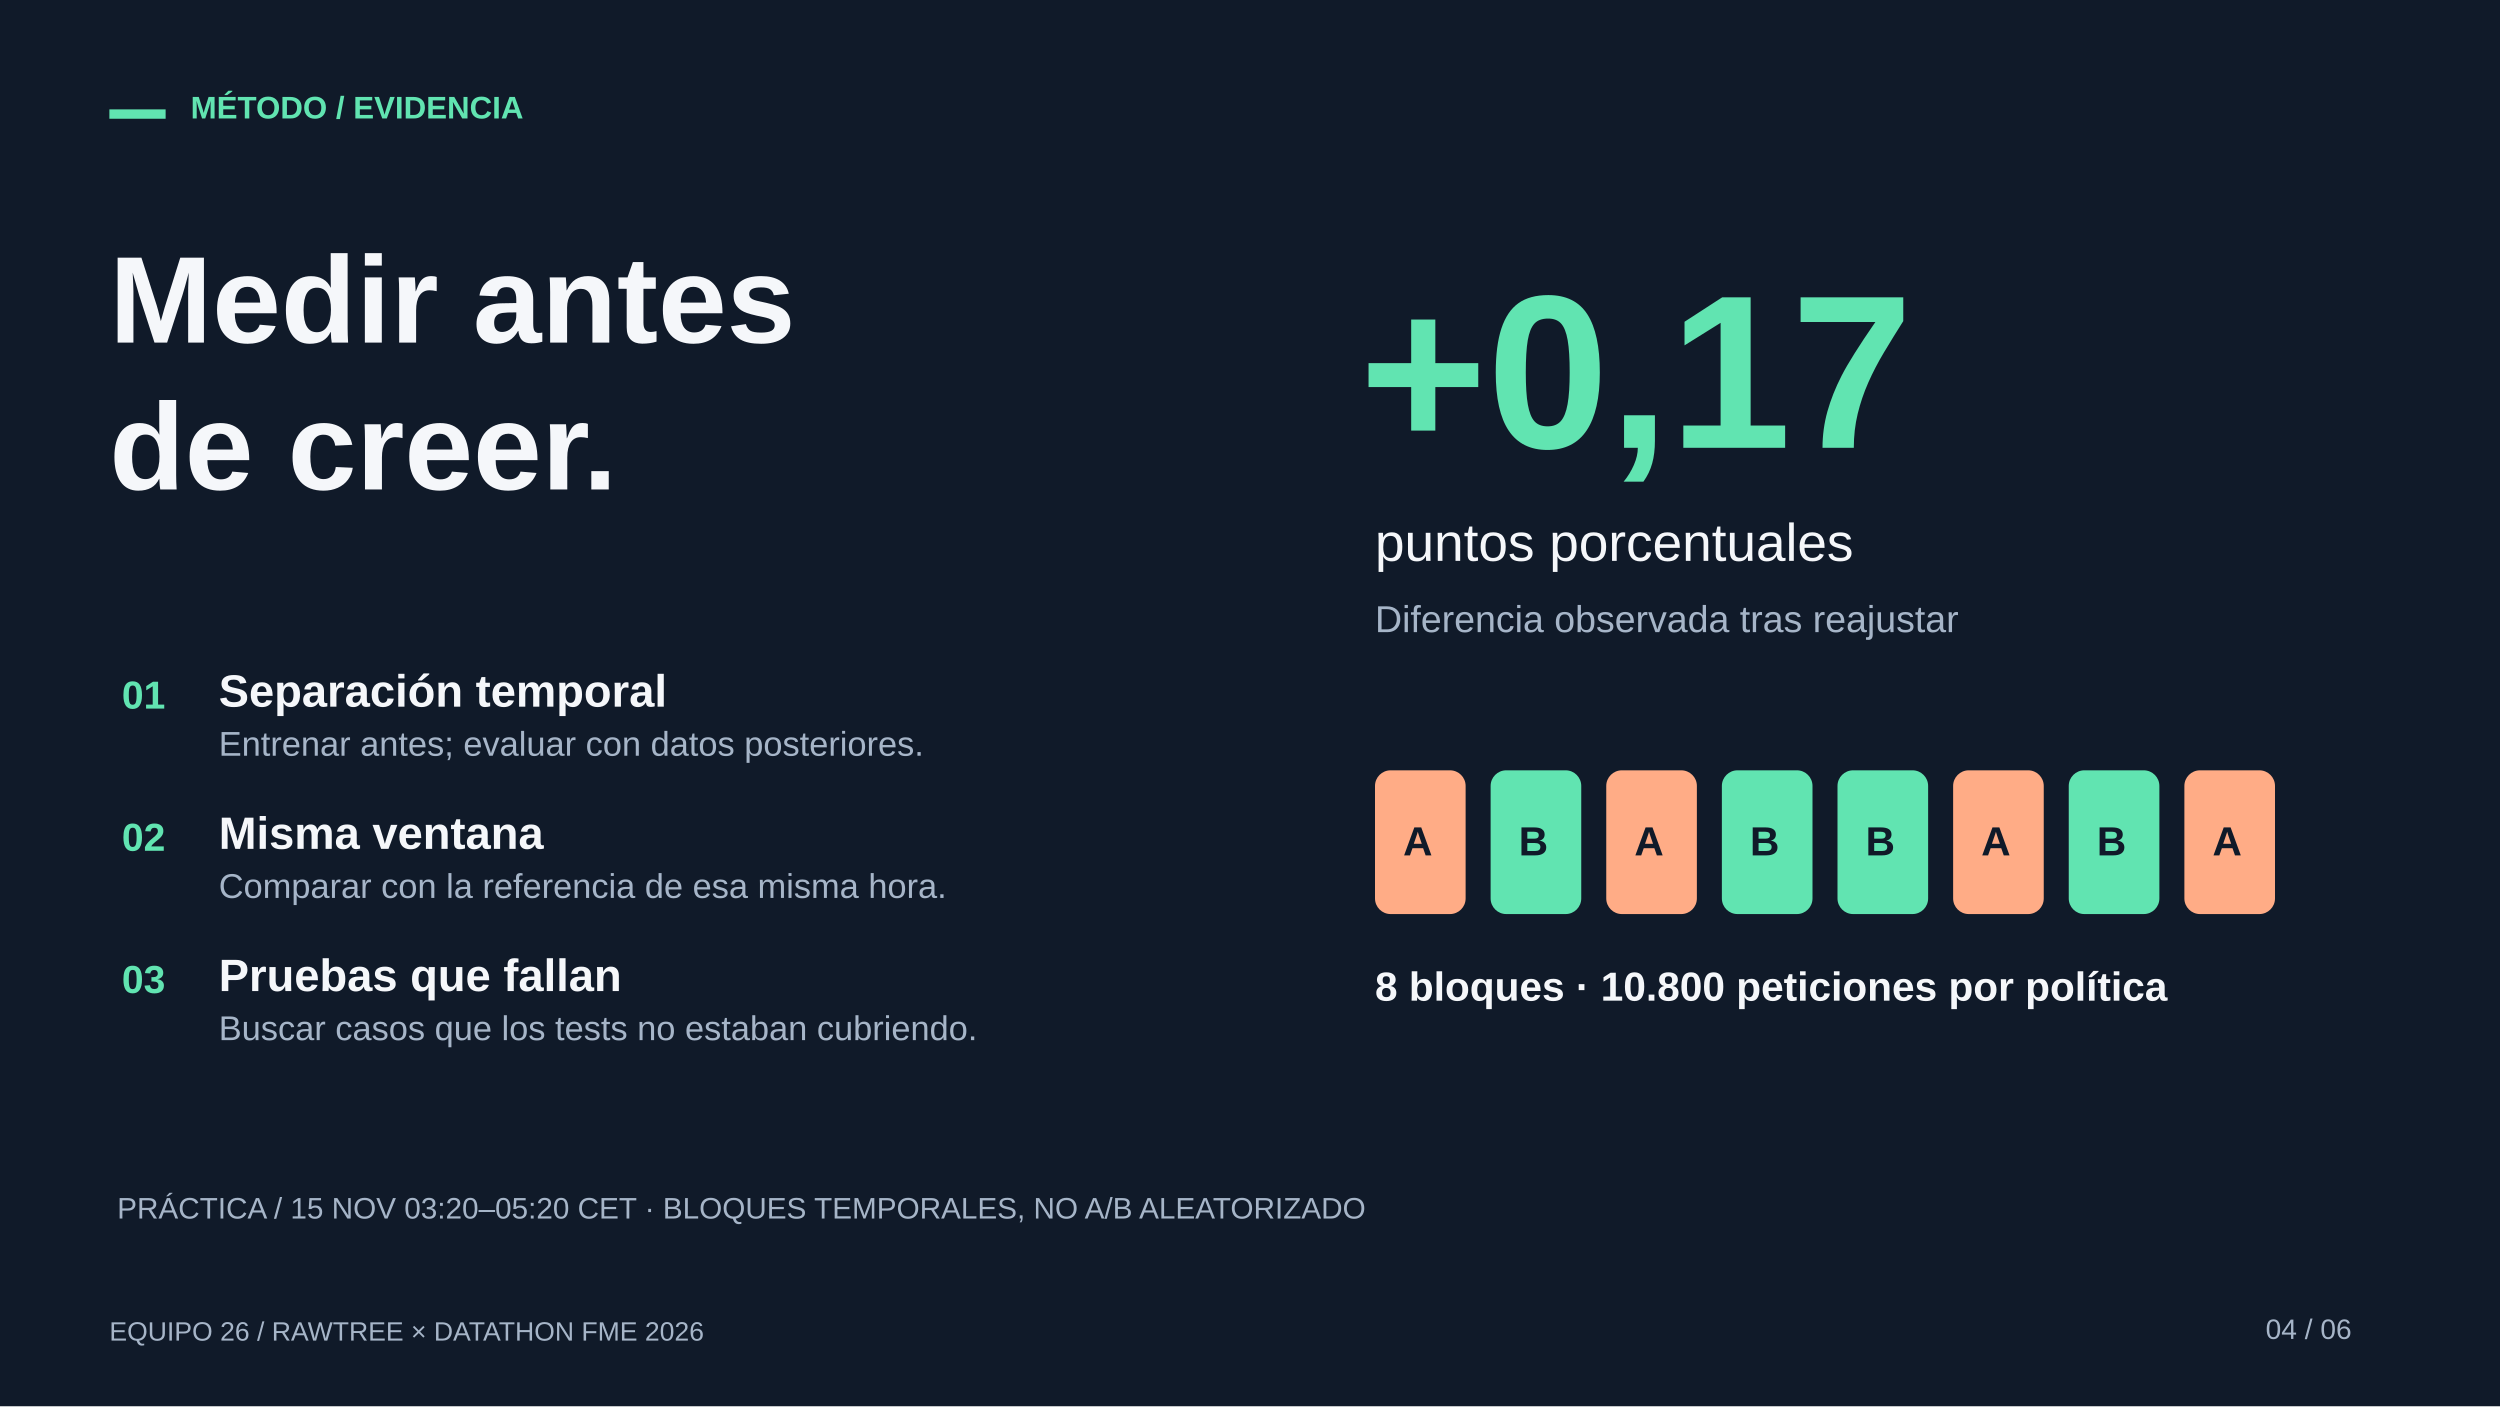
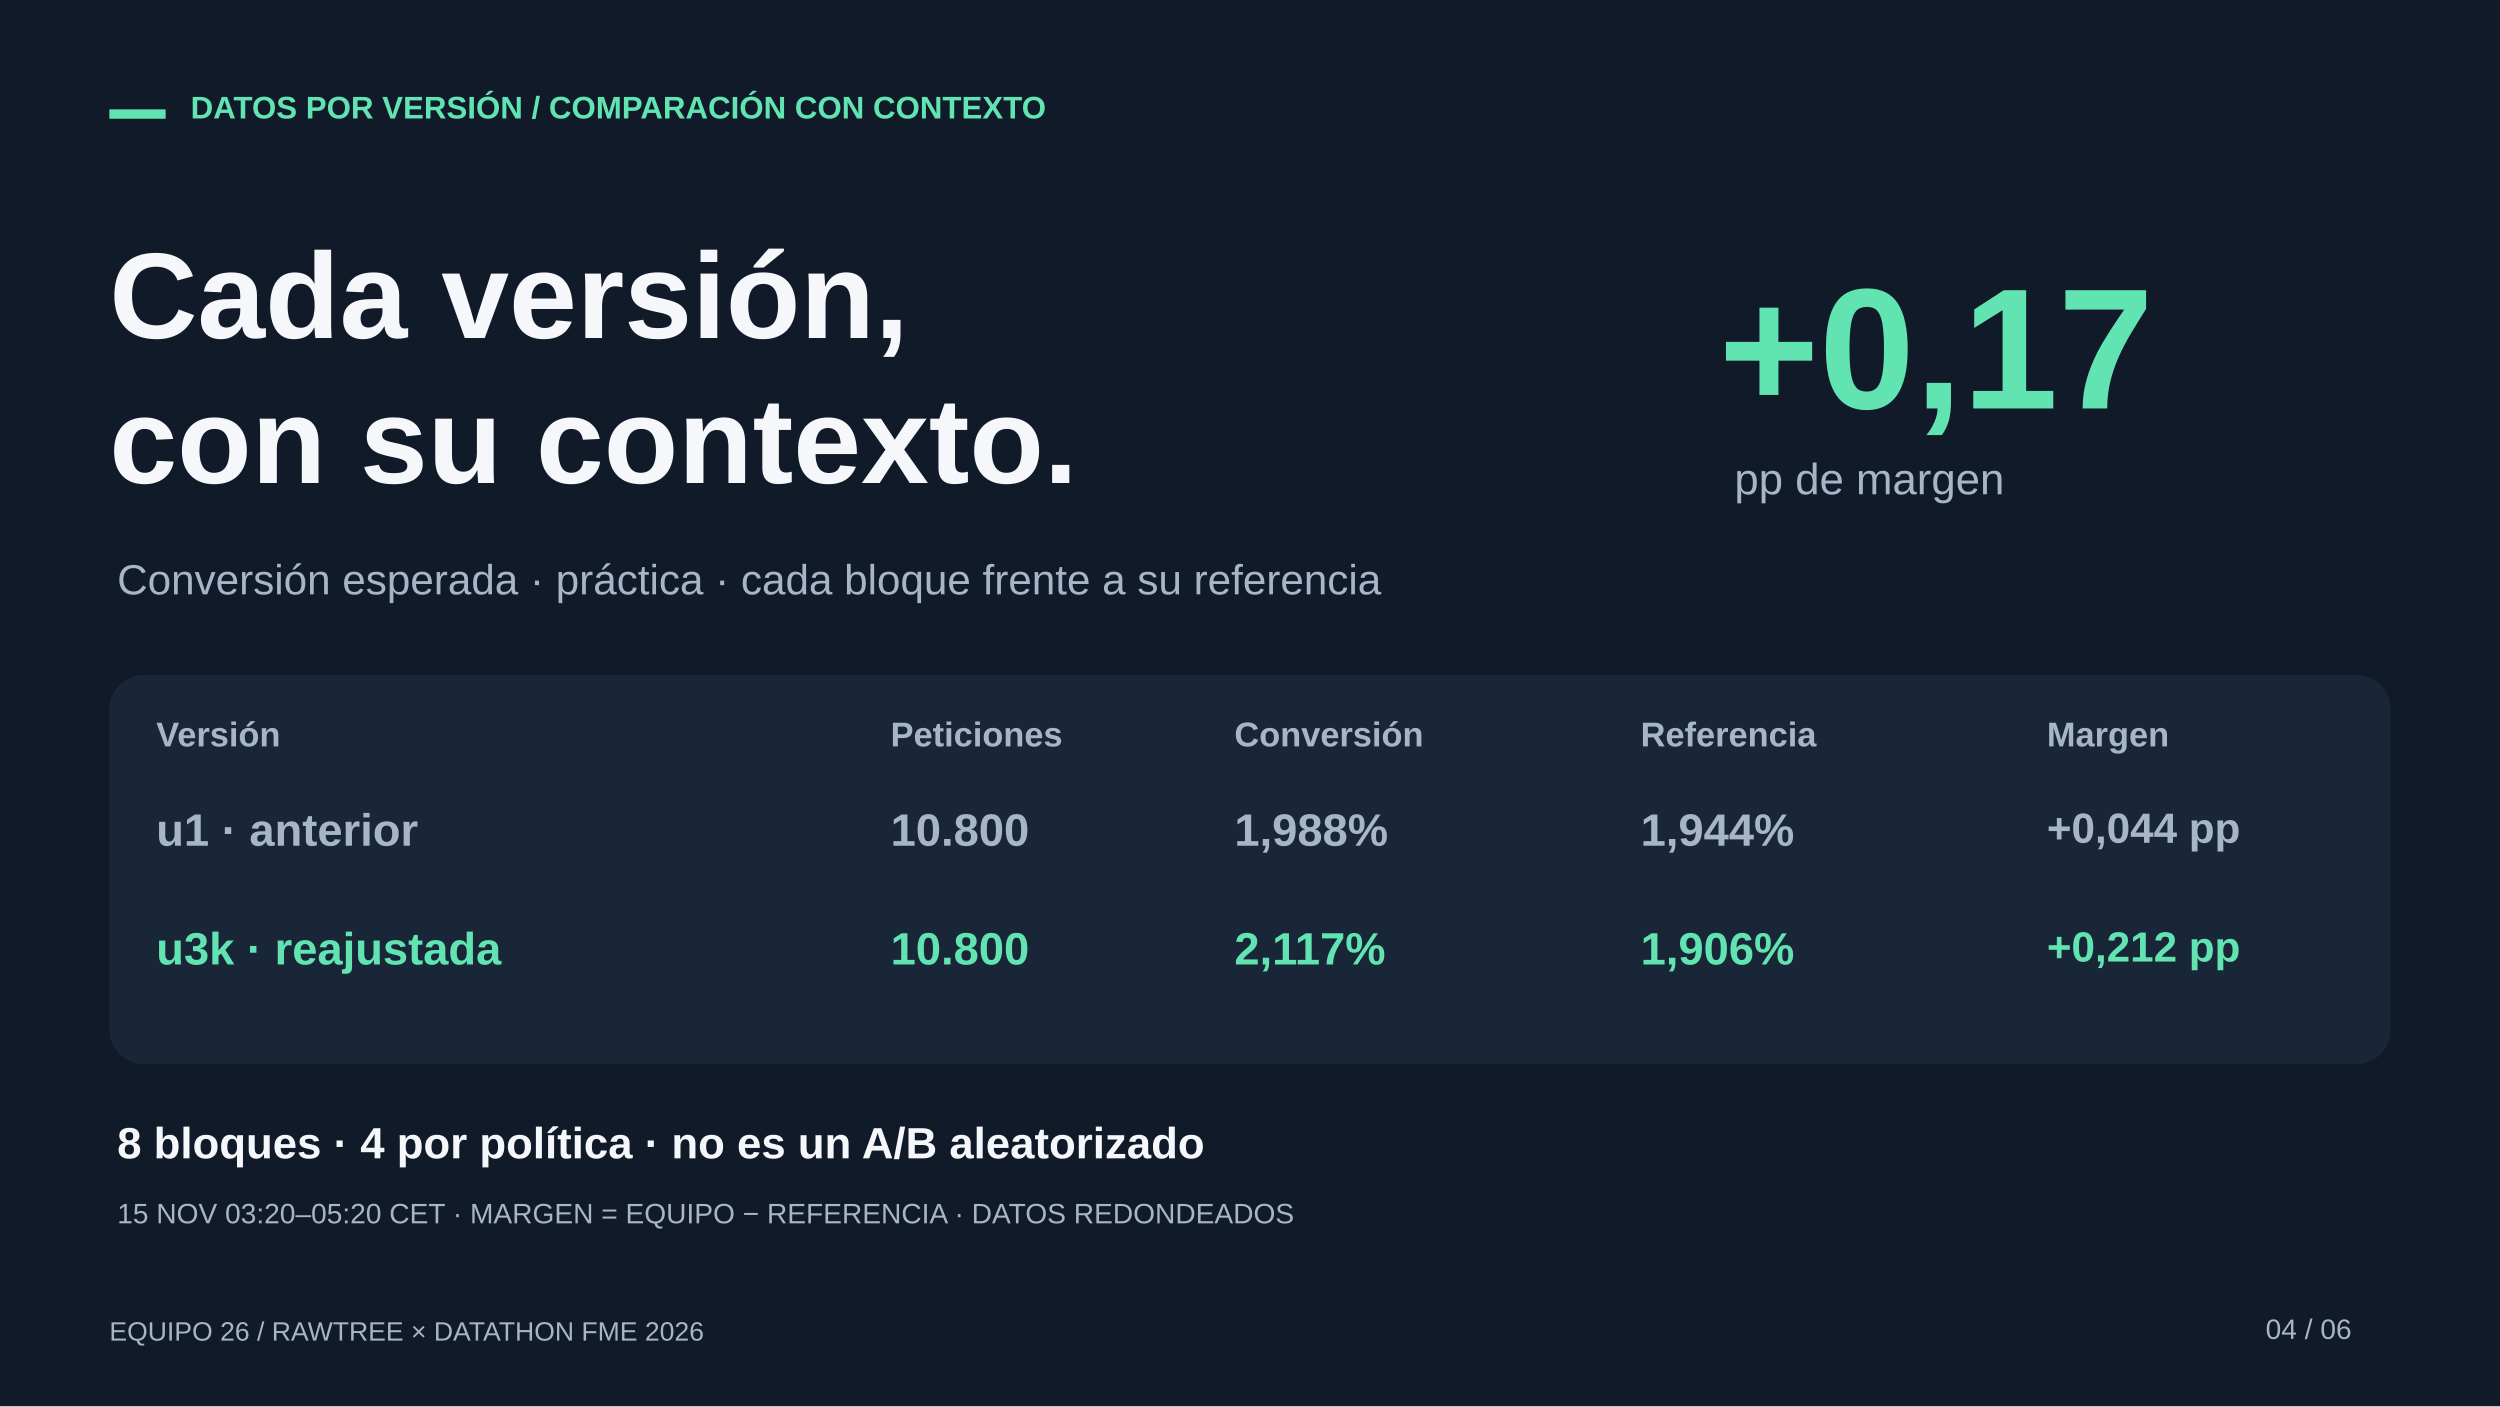
- <svg xmlns="http://www.w3.org/2000/svg" viewBox="0 0 1600 900" role="img" aria-label="Medir antes de creer.">
+ <svg xmlns="http://www.w3.org/2000/svg" viewBox="0 0 1600 900" role="img" aria-label="Cada versión, con su contexto.">
  <rect x="0" y="0" width="1600" height="900" rx="0" fill="#101A29" />
  <rect x="70" y="70" width="36" height="6" rx="0" fill="#61E4B1" />
  <text fill="#61E4B1" font-family="Arial, sans-serif" font-size="20" font-weight="700">
-     <tspan x="122" y="75.8">MÉTODO / EVIDENCIA</tspan>
+     <tspan x="122" y="75.8">DATOS POR VERSIÓN / COMPARACIÓN CON CONTEXTO</tspan>
  </text>
  <text fill="#A6B5C8" font-family="Arial, sans-serif" font-size="17" font-weight="400">
    <tspan x="70" y="857.98">EQUIPO 26  /  RAWTREE × DATATHON FME 2026</tspan>
  </text>
  <text fill="#A6B5C8" font-family="Arial, sans-serif" font-size="18" font-weight="400">
    <tspan x="1450" y="856.92">04 / 06</tspan>
  </text>
-   <text fill="#F5F7FA" font-family="Arial, sans-serif" font-size="79" font-weight="700">
-     <tspan x="70" y="219.26">Medir antes</tspan>
-     <tspan x="70" y="313.27">de creer.</tspan>
+   <text fill="#F5F7FA" font-family="Arial, sans-serif" font-size="78" font-weight="700">
+     <tspan x="70" y="216.32">Cada versión,</tspan>
+     <tspan x="70" y="309.14">con su contexto.</tspan>
  </text>
-   <text fill="#61E4B1" font-family="Arial, sans-serif" font-size="140" font-weight="700">
-     <tspan x="870" y="286.6">+0,17</tspan>
+   <text fill="#61E4B1" font-family="Arial, sans-serif" font-size="110" font-weight="700">
+     <tspan x="1100" y="261.4">+0,17</tspan>
  </text>
-   <text fill="#F5F7FA" font-family="Arial, sans-serif" font-size="34" font-weight="400">
-     <tspan x="880" y="358.96">puntos porcentuales</tspan>
+   <text fill="#A6B5C8" font-family="Arial, sans-serif" font-size="28" font-weight="400">
+     <tspan x="1110" y="316.32">pp de margen</tspan>
  </text>
-   <text fill="#A6B5C8" font-family="Arial, sans-serif" font-size="24" font-weight="400">
-     <tspan x="880" y="404.56">Diferencia observada tras reajustar</tspan>
+   <text fill="#A6B5C8" font-family="Arial, sans-serif" font-size="27" font-weight="400">
+     <tspan x="75" y="380.38">Conversión esperada · práctica · cada bloque frente a su referencia</tspan>
  </text>
-   <text fill="#61E4B1" font-family="Arial, sans-serif" font-size="25" font-weight="700">
-     <tspan x="78" y="453.5">01</tspan>
+   <rect x="70" y="432" width="1460" height="249" rx="22" fill="#192638" />
+   <text fill="#A6B5C8" font-family="Arial, sans-serif" font-size="22" font-weight="700">
+     <tspan x="100" y="477.68">Versión</tspan>
  </text>
-   <text fill="#F5F7FA" font-family="Arial, sans-serif" font-size="29" font-weight="700">
-     <tspan x="140" y="452.26">Separación temporal</tspan>
+   <text fill="#A6B5C8" font-family="Arial, sans-serif" font-size="22" font-weight="700">
+     <tspan x="570" y="477.68">Peticiones</tspan>
  </text>
-   <text fill="#A6B5C8" font-family="Arial, sans-serif" font-size="22" font-weight="400">
-     <tspan x="140" y="483.68">Entrenar antes; evaluar con datos posteriores.</tspan>
+   <text fill="#A6B5C8" font-family="Arial, sans-serif" font-size="22" font-weight="700">
+     <tspan x="790" y="477.68">Conversión</tspan>
  </text>
-   <text fill="#61E4B1" font-family="Arial, sans-serif" font-size="25" font-weight="700">
-     <tspan x="78" y="544.5">02</tspan>
+   <text fill="#A6B5C8" font-family="Arial, sans-serif" font-size="22" font-weight="700">
+     <tspan x="1050" y="477.68">Referencia</tspan>
  </text>
-   <text fill="#F5F7FA" font-family="Arial, sans-serif" font-size="29" font-weight="700">
-     <tspan x="140" y="543.26">Misma ventana</tspan>
+   <text fill="#A6B5C8" font-family="Arial, sans-serif" font-size="22" font-weight="700">
+     <tspan x="1310" y="477.68">Margen</tspan>
  </text>
-   <text fill="#A6B5C8" font-family="Arial, sans-serif" font-size="22" font-weight="400">
-     <tspan x="140" y="574.68">Comparar con la referencia de esa misma hora.</tspan>
+   <text fill="#A6B5C8" font-family="Arial, sans-serif" font-size="29" font-weight="700">
+     <tspan x="100" y="541.26">u1 · anterior</tspan>
  </text>
-   <text fill="#61E4B1" font-family="Arial, sans-serif" font-size="25" font-weight="700">
-     <tspan x="78" y="635.5">03</tspan>
+   <text fill="#A6B5C8" font-family="Arial, sans-serif" font-size="29" font-weight="700">
+     <tspan x="570" y="541.26">10.800</tspan>
  </text>
-   <text fill="#F5F7FA" font-family="Arial, sans-serif" font-size="29" font-weight="700">
-     <tspan x="140" y="634.26">Pruebas que fallan</tspan>
+   <text fill="#A6B5C8" font-family="Arial, sans-serif" font-size="29" font-weight="700">
+     <tspan x="790" y="541.26">1,988%</tspan>
  </text>
-   <text fill="#A6B5C8" font-family="Arial, sans-serif" font-size="22" font-weight="400">
-     <tspan x="140" y="665.68">Buscar casos que los tests no estaban cubriendo.</tspan>
+   <text fill="#A6B5C8" font-family="Arial, sans-serif" font-size="29" font-weight="700">
+     <tspan x="1050" y="541.26">1,944%</tspan>
  </text>
-   <rect x="880" y="493" width="58" height="92" rx="10" fill="#FFAC86" />
-   <text fill="#101A29" font-family="Arial, sans-serif" font-size="26" font-weight="700">
-     <tspan x="898" y="547.44">A</tspan>
+   <text fill="#A6B5C8" font-family="Arial, sans-serif" font-size="27" font-weight="700">
+     <tspan x="1310" y="539.38">+0,044 pp</tspan>
  </text>
-   <rect x="954" y="493" width="58" height="92" rx="10" fill="#61E4B1" />
-   <text fill="#101A29" font-family="Arial, sans-serif" font-size="26" font-weight="700">
-     <tspan x="972" y="547.44">B</tspan>
+   <text fill="#61E4B1" font-family="Arial, sans-serif" font-size="29" font-weight="700">
+     <tspan x="100" y="617.26">u3k · reajustada</tspan>
  </text>
-   <rect x="1028" y="493" width="58" height="92" rx="10" fill="#FFAC86" />
-   <text fill="#101A29" font-family="Arial, sans-serif" font-size="26" font-weight="700">
-     <tspan x="1046" y="547.44">A</tspan>
+   <text fill="#61E4B1" font-family="Arial, sans-serif" font-size="29" font-weight="700">
+     <tspan x="570" y="617.26">10.800</tspan>
  </text>
-   <rect x="1102" y="493" width="58" height="92" rx="10" fill="#61E4B1" />
-   <text fill="#101A29" font-family="Arial, sans-serif" font-size="26" font-weight="700">
-     <tspan x="1120" y="547.44">B</tspan>
+   <text fill="#61E4B1" font-family="Arial, sans-serif" font-size="29" font-weight="700">
+     <tspan x="790" y="617.26">2,117%</tspan>
  </text>
-   <rect x="1176" y="493" width="58" height="92" rx="10" fill="#61E4B1" />
-   <text fill="#101A29" font-family="Arial, sans-serif" font-size="26" font-weight="700">
-     <tspan x="1194" y="547.44">B</tspan>
+   <text fill="#61E4B1" font-family="Arial, sans-serif" font-size="29" font-weight="700">
+     <tspan x="1050" y="617.26">1,906%</tspan>
  </text>
-   <rect x="1250" y="493" width="58" height="92" rx="10" fill="#FFAC86" />
-   <text fill="#101A29" font-family="Arial, sans-serif" font-size="26" font-weight="700">
-     <tspan x="1268" y="547.44">A</tspan>
+   <text fill="#61E4B1" font-family="Arial, sans-serif" font-size="27" font-weight="700">
+     <tspan x="1310" y="615.38">+0,212 pp</tspan>
  </text>
-   <rect x="1324" y="493" width="58" height="92" rx="10" fill="#61E4B1" />
-   <text fill="#101A29" font-family="Arial, sans-serif" font-size="26" font-weight="700">
-     <tspan x="1342" y="547.44">B</tspan>
+   <text fill="#F5F7FA" font-family="Arial, sans-serif" font-size="28" font-weight="700">
+     <tspan x="75" y="741.32">8 bloques · 4 por política · no es un A/B aleatorizado</tspan>
  </text>
-   <rect x="1398" y="493" width="58" height="92" rx="10" fill="#FFAC86" />
-   <text fill="#101A29" font-family="Arial, sans-serif" font-size="26" font-weight="700">
-     <tspan x="1416" y="547.44">A</tspan>
-   </text>
-   <text fill="#F5F7FA" font-family="Arial, sans-serif" font-size="26" font-weight="700">
-     <tspan x="880" y="640.44">8 bloques · 10.800 peticiones por política</tspan>
-   </text>
-   <text fill="#A6B5C8" font-family="Arial, sans-serif" font-size="19" font-weight="400">
-     <tspan x="75" y="779.86">PRÁCTICA / 15 NOV 03:20–05:20 CET · BLOQUES TEMPORALES, NO A/B ALEATORIZADO</tspan>
+   <text fill="#A6B5C8" font-family="Arial, sans-serif" font-size="18" font-weight="400">
+     <tspan x="75" y="782.92">15 NOV 03:20–05:20 CET · MARGEN = EQUIPO − REFERENCIA · DATOS REDONDEADOS</tspan>
  </text>
</svg>
